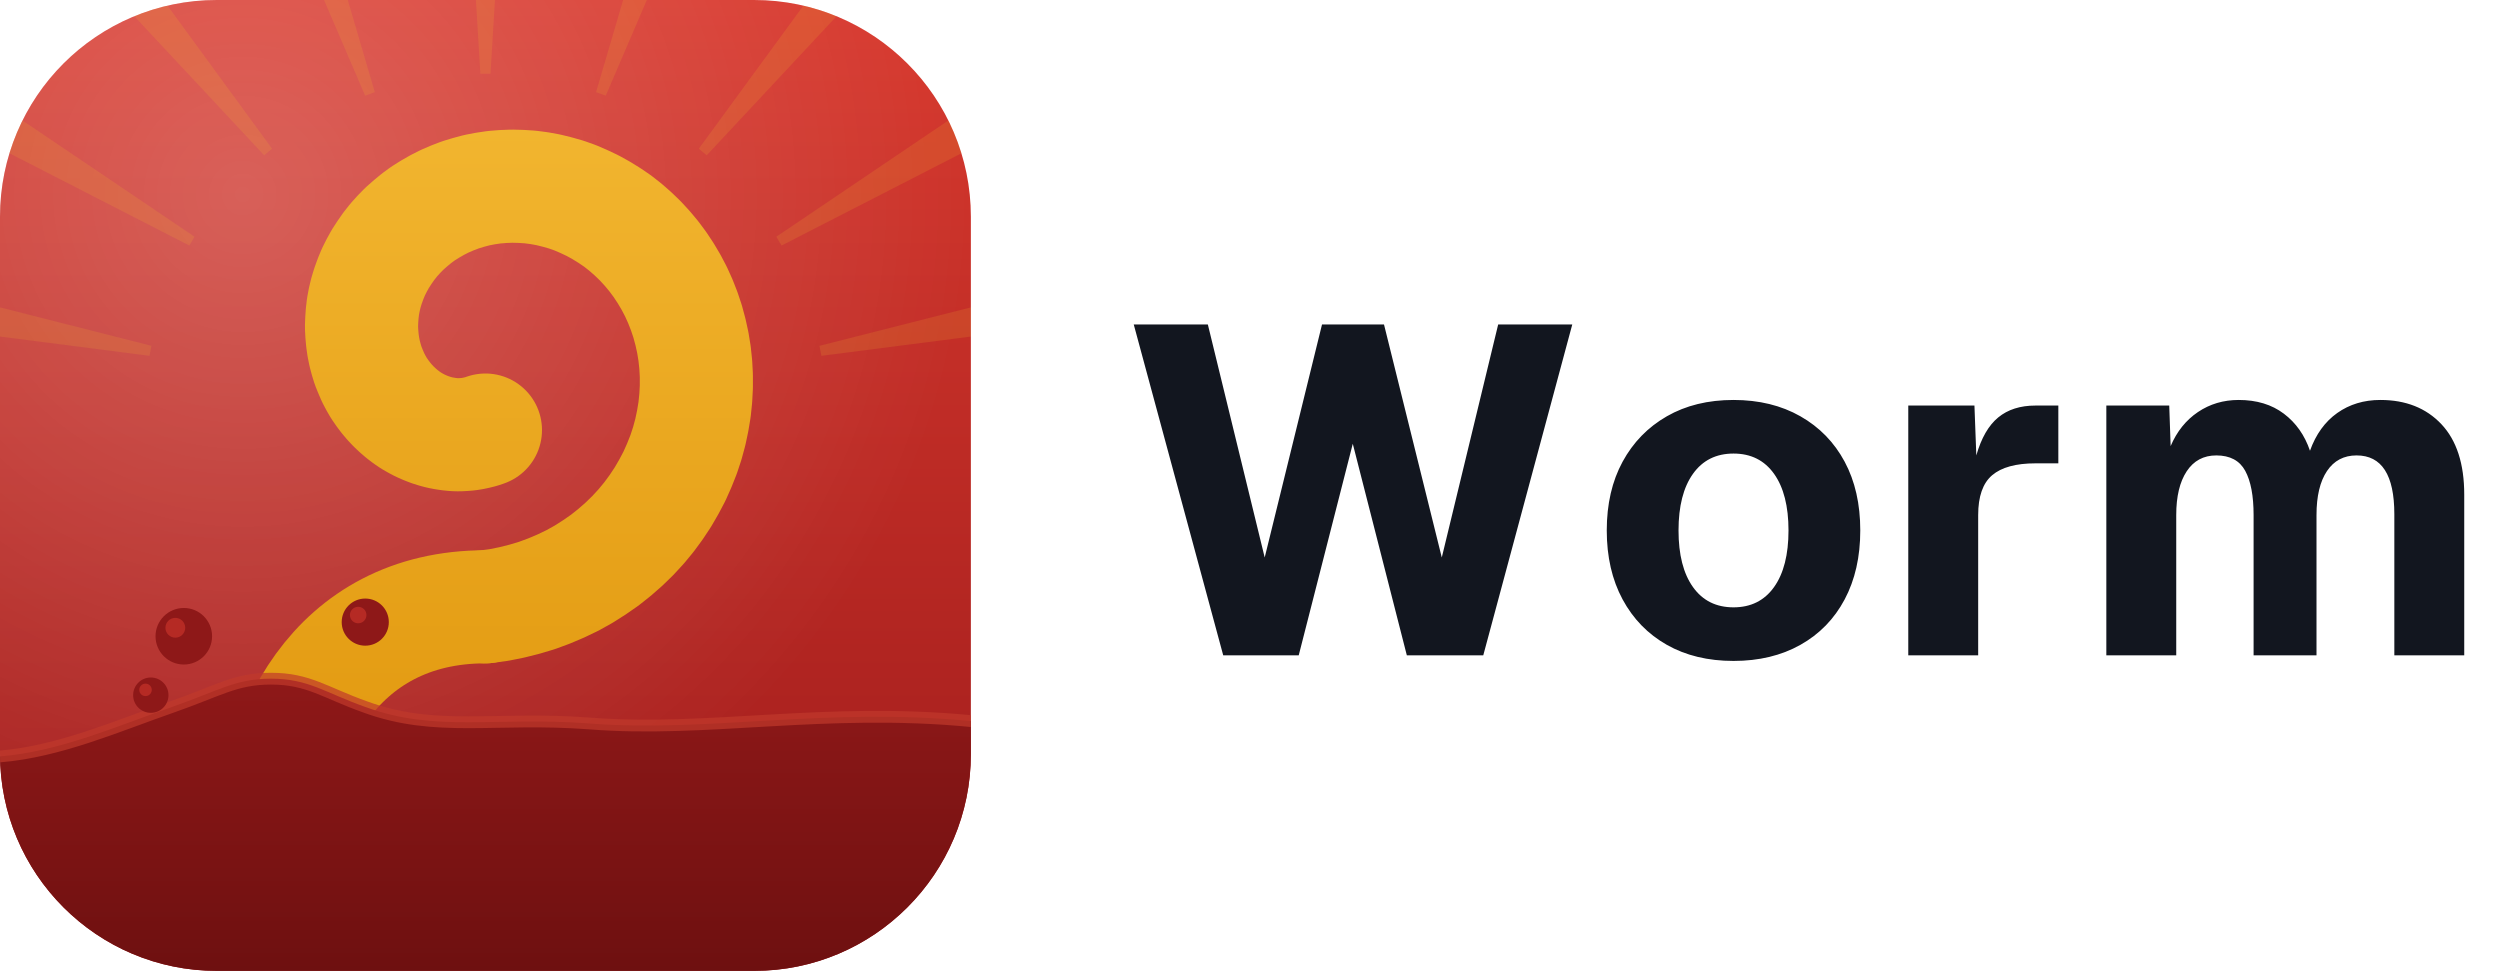
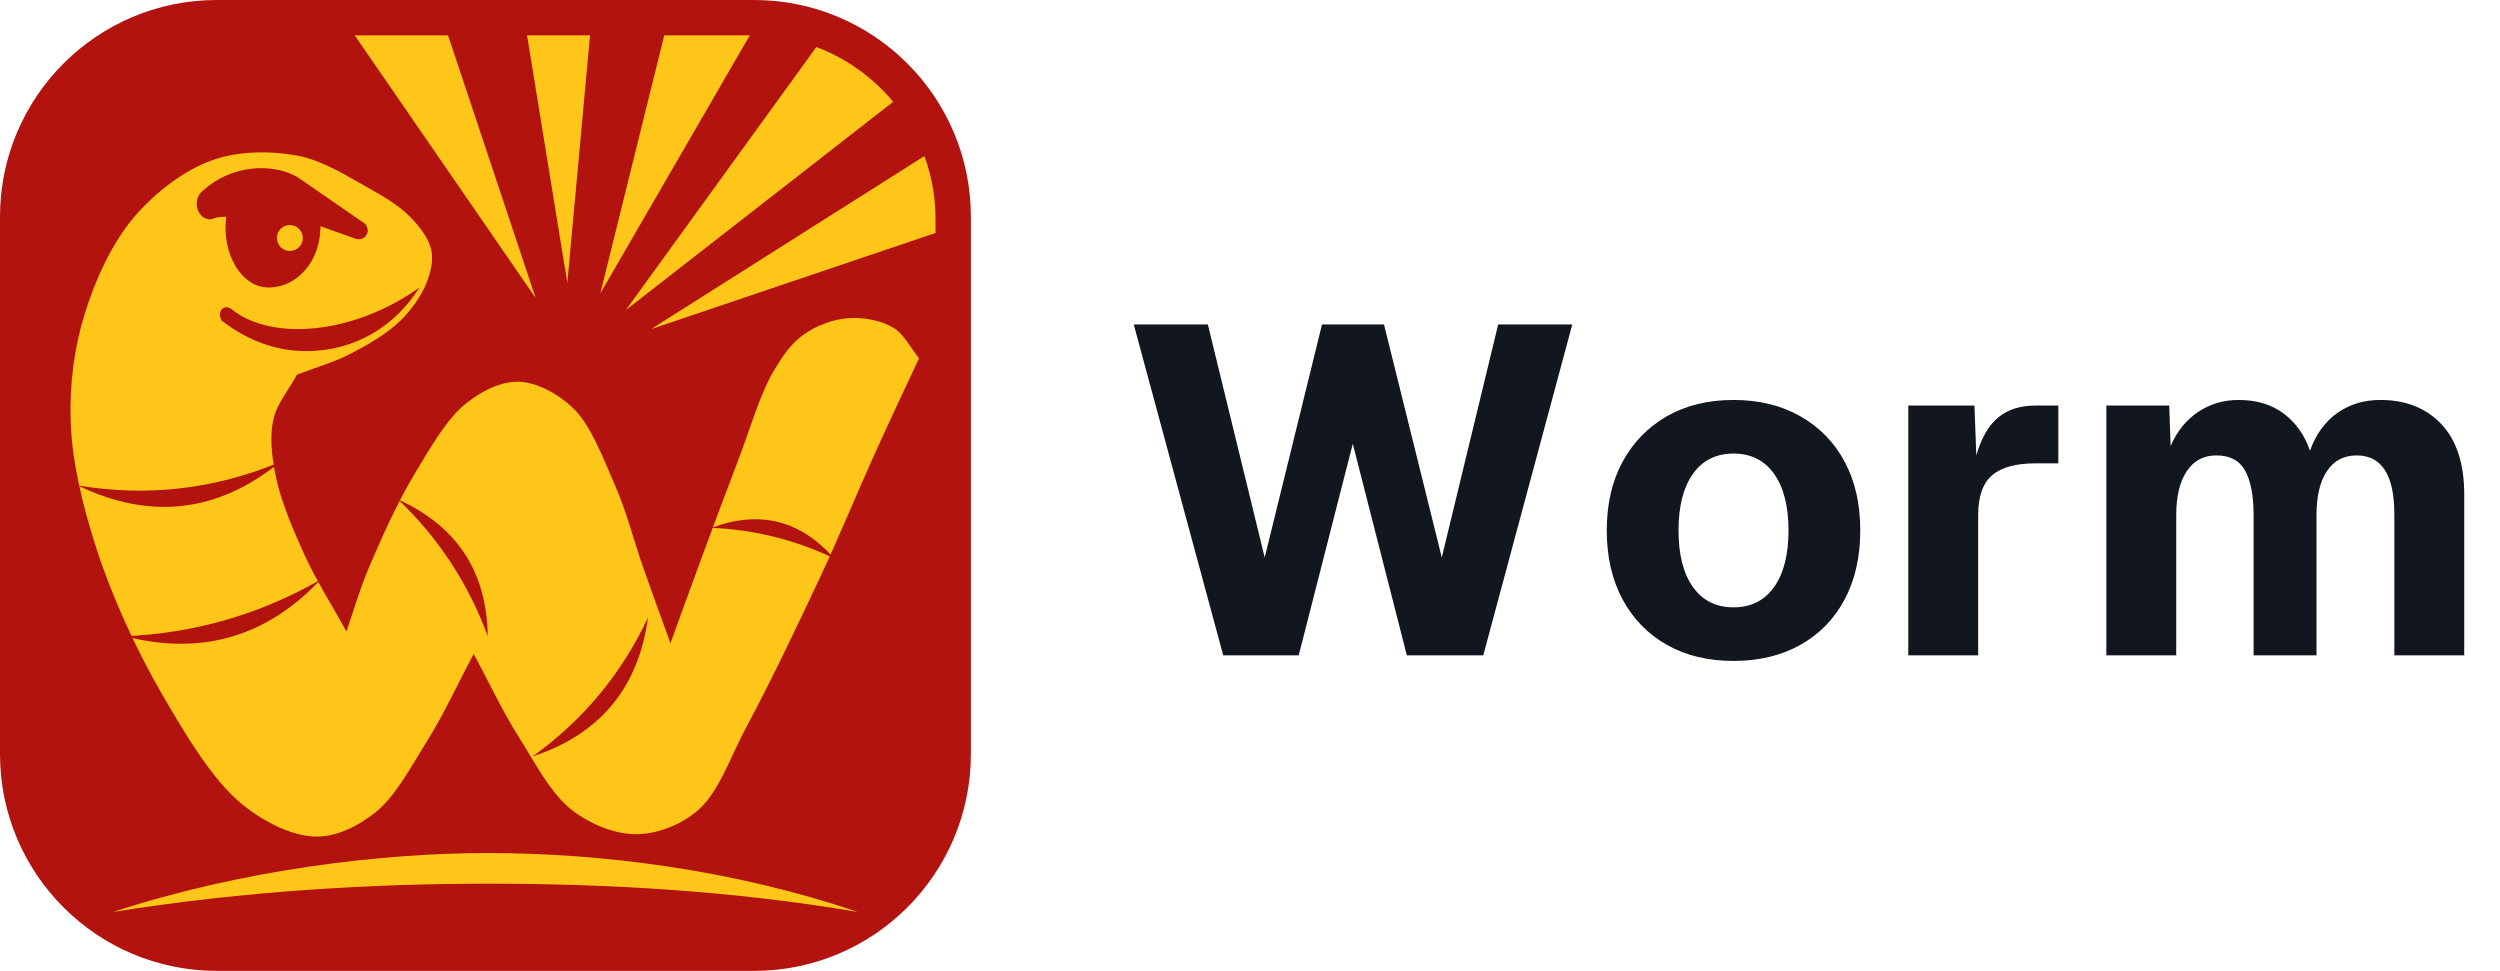
<svg xmlns="http://www.w3.org/2000/svg" width="103" height="40" viewBox="0 0 103 40" fill="none">
  <svg x="0" y="0" width="40" height="40" viewBox="100 100 824 824">
    <defs>
-       <linearGradient id="field" x1="0" y1="100" x2="0" y2="924" gradientUnits="userSpaceOnUse">
-         <stop offset="0" stop-color="#D8392E" />
-         <stop offset="1" stop-color="#9E1B1B" />
+       <linearGradient id="field" gradientUnits="userSpaceOnUse">
+         <stop stop-color="#B3130F" />
      </linearGradient>
-       <radialGradient id="light" cx="306" cy="265" r="618" gradientUnits="userSpaceOnUse">
-         <stop offset="0" stop-color="#FFFFFF" stop-opacity=".22" />
-         <stop offset="1" stop-color="#FFFFFF" stop-opacity="0" />
-       </radialGradient>
-       <linearGradient id="gold" x1="0" y1="190" x2="0" y2="720" gradientUnits="userSpaceOnUse">
-         <stop offset="0" stop-color="#F2B630" />
-         <stop offset="1" stop-color="#E39B12" />
-       </linearGradient>
-       <linearGradient id="soil" x1="0" y1="680" x2="0" y2="924" gradientUnits="userSpaceOnUse">
-         <stop offset="0" stop-color="#8E1818" />
-         <stop offset="1" stop-color="#6E1010" />
+       <linearGradient id="gold" gradientUnits="userSpaceOnUse">
+         <stop stop-color="#FFC61A" />
      </linearGradient>
      <linearGradient id="ray" gradientUnits="userSpaceOnUse">
-         <stop stop-color="#F2B630" />
+         <stop stop-color="#FFC61A" />
      </linearGradient>
      <linearGradient id="ring" gradientUnits="userSpaceOnUse">
-         <stop stop-color="#A85F0E" />
+         <stop stop-color="#B3130F" />
      </linearGradient>
-       <linearGradient id="spray" gradientUnits="userSpaceOnUse">
-         <stop stop-color="#F2B630" />
-       </linearGradient>
-       <linearGradient id="ridge" gradientUnits="userSpaceOnUse">
-         <stop stop-color="#C0392B" />
-       </linearGradient>
-       <linearGradient id="clod" gradientUnits="userSpaceOnUse">
-         <stop stop-color="#8E1818" />
-       </linearGradient>
-       <linearGradient id="clod-light" gradientUnits="userSpaceOnUse">
-         <stop stop-color="#B52A24" />
+       <linearGradient id="soil" gradientUnits="userSpaceOnUse">
+         <stop stop-color="#FFC61A" />
      </linearGradient>
      <clipPath id="body">
        <rect x="100" y="100" width="824" height="824" rx="184" />
      </clipPath>
+       <clipPath id="sky">
+         <rect x="130" y="130" width="764" height="764" rx="156" />
+       </clipPath>
    </defs>
-     <g clip-path="url(#body)">
-       <rect x="100" y="100" width="824" height="824" fill="url(#field)" />
-       <rect x="100" y="100" width="824" height="824" fill="url(#light)" />
+     <rect x="100" y="100" width="824" height="824" rx="184" fill="url(#field)" />
+     <g clip-path="url(#sky)">
+       <path d="M554.6 352.9L240 -103.8L379.1 -173.2ZM581.5 340L493.4 -201.3L631.6 -206.2ZM609.5 349L742.4 -187.4L886.5 -129.2ZM631.2 363.1L955.4 -84.5L1067.2 23.5ZM652.6 379.3L1112.6 88.1L1168.4 205Z" fill="url(#ray)" />
    </g>
    <g clip-path="url(#body)">
-       <path d="M797.1 402L1368.3 328.3L1353.7 251.8L795.5 393.5ZM763.3 308.4L1275.8 45.5L1236.1 -21.5L758.9 300.9ZM699.8 231.8L1092.9 -189.2L1033 -238.8L693.1 226.2ZM614.1 181.2L841.4 -348L768.2 -374.4L605.9 178.2ZM516.3 162.6L550.9 -412.3L473.1 -412.3L507.7 162.6ZM418.1 178.2L255.8 -374.4L182.6 -348L409.9 181.2ZM330.9 226.2L-9 -238.8L-68.9 -189.2L324.2 231.8ZM265.1 300.9L-212.1 -21.5L-251.8 45.5L260.7 308.4ZM228.5 393.5L-329.7 251.8L-344.3 328.3L226.9 402Z" fill="url(#ray)" fill-opacity=".16" />
-     </g>
-     <g clip-path="url(#body)">
-       <path d="M330 830C330 725 384 615 512 615" stroke="url(#gold)" stroke-width="96" stroke-linecap="round" stroke-linejoin="round" />
-       <path d="M512 615 L523.2 613.5 L534.2 611.3 L545 608.6 L555.7 605.4 L566 601.6 L576.1 597.3 L585.9 592.6 L595.4 587.3 L604.5 581.5 L613.3 575.4 L621.6 568.8 L629.6 561.8 L637.1 554.5 L644.2 546.8 L650.8 538.8 L656.9 530.5 L662.6 521.9 L667.7 513.1 L672.4 504.2 L676.5 495 L680.2 485.7 L683.3 476.3 L685.9 466.7 L687.9 457.2 L689.5 447.6 L690.5 437.9 L691 428.4 L691 418.8 L690.5 409.4 L689.5 400 L688 390.8 L686 381.7 L683.6 372.8 L680.7 364.1 L677.4 355.7 L673.7 347.5 L669.5 339.5 L665 331.9 L660.1 324.5 L654.9 317.5 L649.3 310.8 L643.5 304.5 L637.3 298.5 L630.9 292.9 L624.3 287.7 L617.4 283 L610.3 278.6 L603.1 274.6 L595.7 271.1 L588.3 267.9 L580.7 265.2 L573 263 L565.3 261.1 L557.6 259.7 L549.9 258.7 L542.1 258.2 L534.5 258 L526.9 258.3 L519.4 258.9 L512 260 L504.7 261.4 L497.6 263.3 L490.7 265.4 L483.9 268 L477.4 270.8 L471.1 274 L465 277.5 L459.1 281.2 L453.5 285.3 L448.3 289.6 L443.2 294.1 L438.5 298.9 L434.1 303.8 L430 309 L426.3 314.3 L422.8 319.7 L419.7 325.3 L416.9 330.9 L414.5 336.7 L412.4 342.5 L410.6 348.4 L409.2 354.2 L408.1 360.1 L407.4 366 L407 371.9 L406.8 377.6 L407.1 383.4 L407.6 389 L408.4 394.6 L409.5 400 L410.9 405.3 L412.5 410.5 L414.5 415.4 L416.6 420.3 L419 424.9 L421.6 429.4 L424.5 433.6 L427.5 437.6 L430.7 441.4 L434.1 445 L437.6 448.3 L441.2 451.4 L445 454.3 L448.8 456.9 L452.8 459.2 L456.8 461.3 L460.9 463.1 L465 464.7 L469.1 466 L473.2 467.1 L477.4 467.9 L481.5 468.5 L485.6 468.9 L489.6 469 L493.6 468.8 L497.4 468.5 L501.2 467.9 L504.9 467.1 L508.5 466.2 L512 465" stroke="url(#gold)" stroke-width="96" stroke-linecap="round" stroke-linejoin="round" />
-       <path d="M100 742C150 738 200 716 246 700C286 686 300 676 330 676C362 676 376 688 410 700C470 722 520 708 600 714C700 722 800 700 924 712L924 924L100 924Z" fill="url(#soil)" />
-       <path d="M100 742C150 738 200 716 246 700C286 686 300 676 330 676C362 676 376 688 410 700C470 722 520 708 600 714C700 722 800 700 924 712" stroke="url(#ridge)" stroke-width="10" stroke-linecap="round" opacity=".7" />
-       <circle cx="256" cy="640" r="24" fill="url(#clod)" />
-       <circle cx="248.8" cy="632.8" r="8.4" fill="url(#clod-light)" />
-       <circle cx="410" cy="628" r="20" fill="url(#clod)" />
-       <circle cx="404" cy="622" r="7" fill="url(#clod-light)" />
-       <circle cx="228" cy="690" r="15" fill="url(#clod)" />
-       <circle cx="223.5" cy="685.5" r="5.3" fill="url(#clod-light)" />
+       <path d="M352 418C367.3 412 383.4 407.6 398 400C412.8 392.3 429 382.8 440 372C449.6 362.5 457.8 350.8 462 340C465.6 330.8 468 321 466 312C463.9 302.3 456.2 292.4 448 284C438.4 274.1 424.4 266.1 410 258C393.1 248.5 372.9 235.9 352 232C329.8 227.9 302.4 228 280 236C256.2 244.5 231.7 263.3 214 284C195.2 306 181 337.1 172 366C163 395 158.9 426.2 160 458C161.2 492.7 170.2 529.4 182 566C195.1 606.6 216.2 652.6 238 690C258 724.4 280.9 762.9 306 783C325.2 798.4 348.4 809.7 368 810C385.5 810.3 403.2 801.5 418 790C435.7 776.2 449.2 750 463 728C477.3 705.1 489 679.3 502 655C514.7 678.3 525.9 702.7 540 725C553.9 747 567.6 774.1 586 788C601.8 799.9 622.2 808.1 640 808C657.5 807.9 677.3 800.5 692 788C710 772.7 719.2 743.6 734 716C753.3 680.1 777.2 630.2 796 590C812.9 553.9 827.3 518.5 842 486C855.1 457 867.3 431.3 880 404C872.7 395.3 867.5 383.7 858 378C847.8 371.9 832.5 369.1 820 370C807.2 370.9 792.6 376.4 782 384C771.3 391.7 764 402.3 756 416C744.7 435.3 735.9 466.3 726 492C715.9 518.3 705.7 545.8 696 572C686.7 597.1 678 621.3 669 646C661.3 624.7 653.7 603.8 646 582C638 559.2 631.9 534.6 622 512C612 489.2 601.6 460.8 586 446C573.1 433.8 555.3 424.4 540 424C525.3 423.6 509.4 431.6 496 442C479.3 455.1 465.3 479.9 452 502C437.4 526.2 423.2 557.7 413 582C404.8 601.5 400.3 618 394 636C382 614 368.1 592.4 358 570C348.2 548.4 338.1 524.5 334 504C330.6 487 328.7 470.7 332 456C335.1 442.1 345.3 430.7 352 418Z" fill="url(#gold)" />
+       <path d="M272 262C296 240 330 238 352 250L410 290C416 298 408 306 400 302L372 292C372 322 352 344 328 344C304 344 288 314 292 284C288 284 284 284 280 286C268 288 262 270 272 262Z" fill="url(#ring)" />
+       <circle cx="346" cy="302" r="11" fill="url(#gold)" />
+       <path d="M296 362C330 390 400 384 456 344C436 376 402 398 360 398C330 398 306 386 288 372C284 364 290 358 296 362Z" fill="url(#ring)" />
+       <path d="M166 512Q258.4 556.6 338 492Q254.9 526.8 166 512Z" fill="url(#ring)" />
+       <path d="M206 640Q303.2 665 372 592Q294.8 636.2 206 640Z" fill="url(#ring)" />
+       <path d="M438 524Q489.4 573.2 514 640Q512.8 557.9 438 524Z" fill="url(#ring)" />
+       <path d="M552 742Q637.9 713.7 650 624Q616.4 695.8 552 742Z" fill="url(#ring)" />
+       <path d="M704 548Q758.7 550.3 808 574Q765 525.1 704 548Z" fill="url(#ring)" />
+       <path d="M196 874C306 838 424 824 514 824C610 824 722 838 828 874C722 856 616 850 514 850C418 850 308 856 196 874Z" fill="url(#soil)" />
    </g>
  </svg>
  <g transform="translate(46 27) scale(.0192)">
    <path fill="#12161F" d="M229 0L37 -710L196 -710L318 -210L441 -710L574 -710L698 -210L819 -710L978 -710L787 0L623 0L507 -454L391 0L229 0ZM1324 12Q1242 12 1181 -22.5Q1120 -57 1086 -120Q1052 -183 1052 -268Q1052 -353 1086 -415.5Q1120 -478 1181 -513Q1242 -548 1324 -548Q1406 -548 1467.5 -513Q1529 -478 1562.5 -415.5Q1596 -353 1596 -268Q1596 -183 1562.5 -120Q1529 -57 1467.5 -22.5Q1406 12 1324 12ZM1324 -103Q1380 -103 1411 -146.5Q1442 -190 1442 -268Q1442 -346 1411 -389.5Q1380 -433 1324 -433Q1268 -433 1237 -389.5Q1206 -346 1206 -268Q1206 -190 1237 -146.5Q1268 -103 1324 -103ZM1699 0L1699 -536L1841 -536L1845 -429Q1861 -485 1892 -510.5Q1923 -536 1972 -536L2021 -536L2021 -412L1972 -412Q1909 -412 1879 -386.5Q1849 -361 1849 -301L1849 0L1699 0ZM2124 0L2124 -536L2259 -536L2262 -449Q2282 -496 2320.5 -522Q2359 -548 2408 -548Q2466 -548 2505 -518.5Q2544 -489 2561 -439Q2580 -492 2619.5 -520Q2659 -548 2712 -548Q2794 -548 2843 -496Q2892 -444 2892 -345L2892 0L2742 0L2742 -303Q2742 -429 2661 -429Q2620 -429 2597.5 -395.5Q2575 -362 2575 -301L2575 0L2440 0L2440 -301Q2440 -363 2422 -396Q2404 -429 2360 -429Q2319 -429 2296.5 -395Q2274 -361 2274 -301L2274 0L2124 0Z" />
  </g>
</svg>
